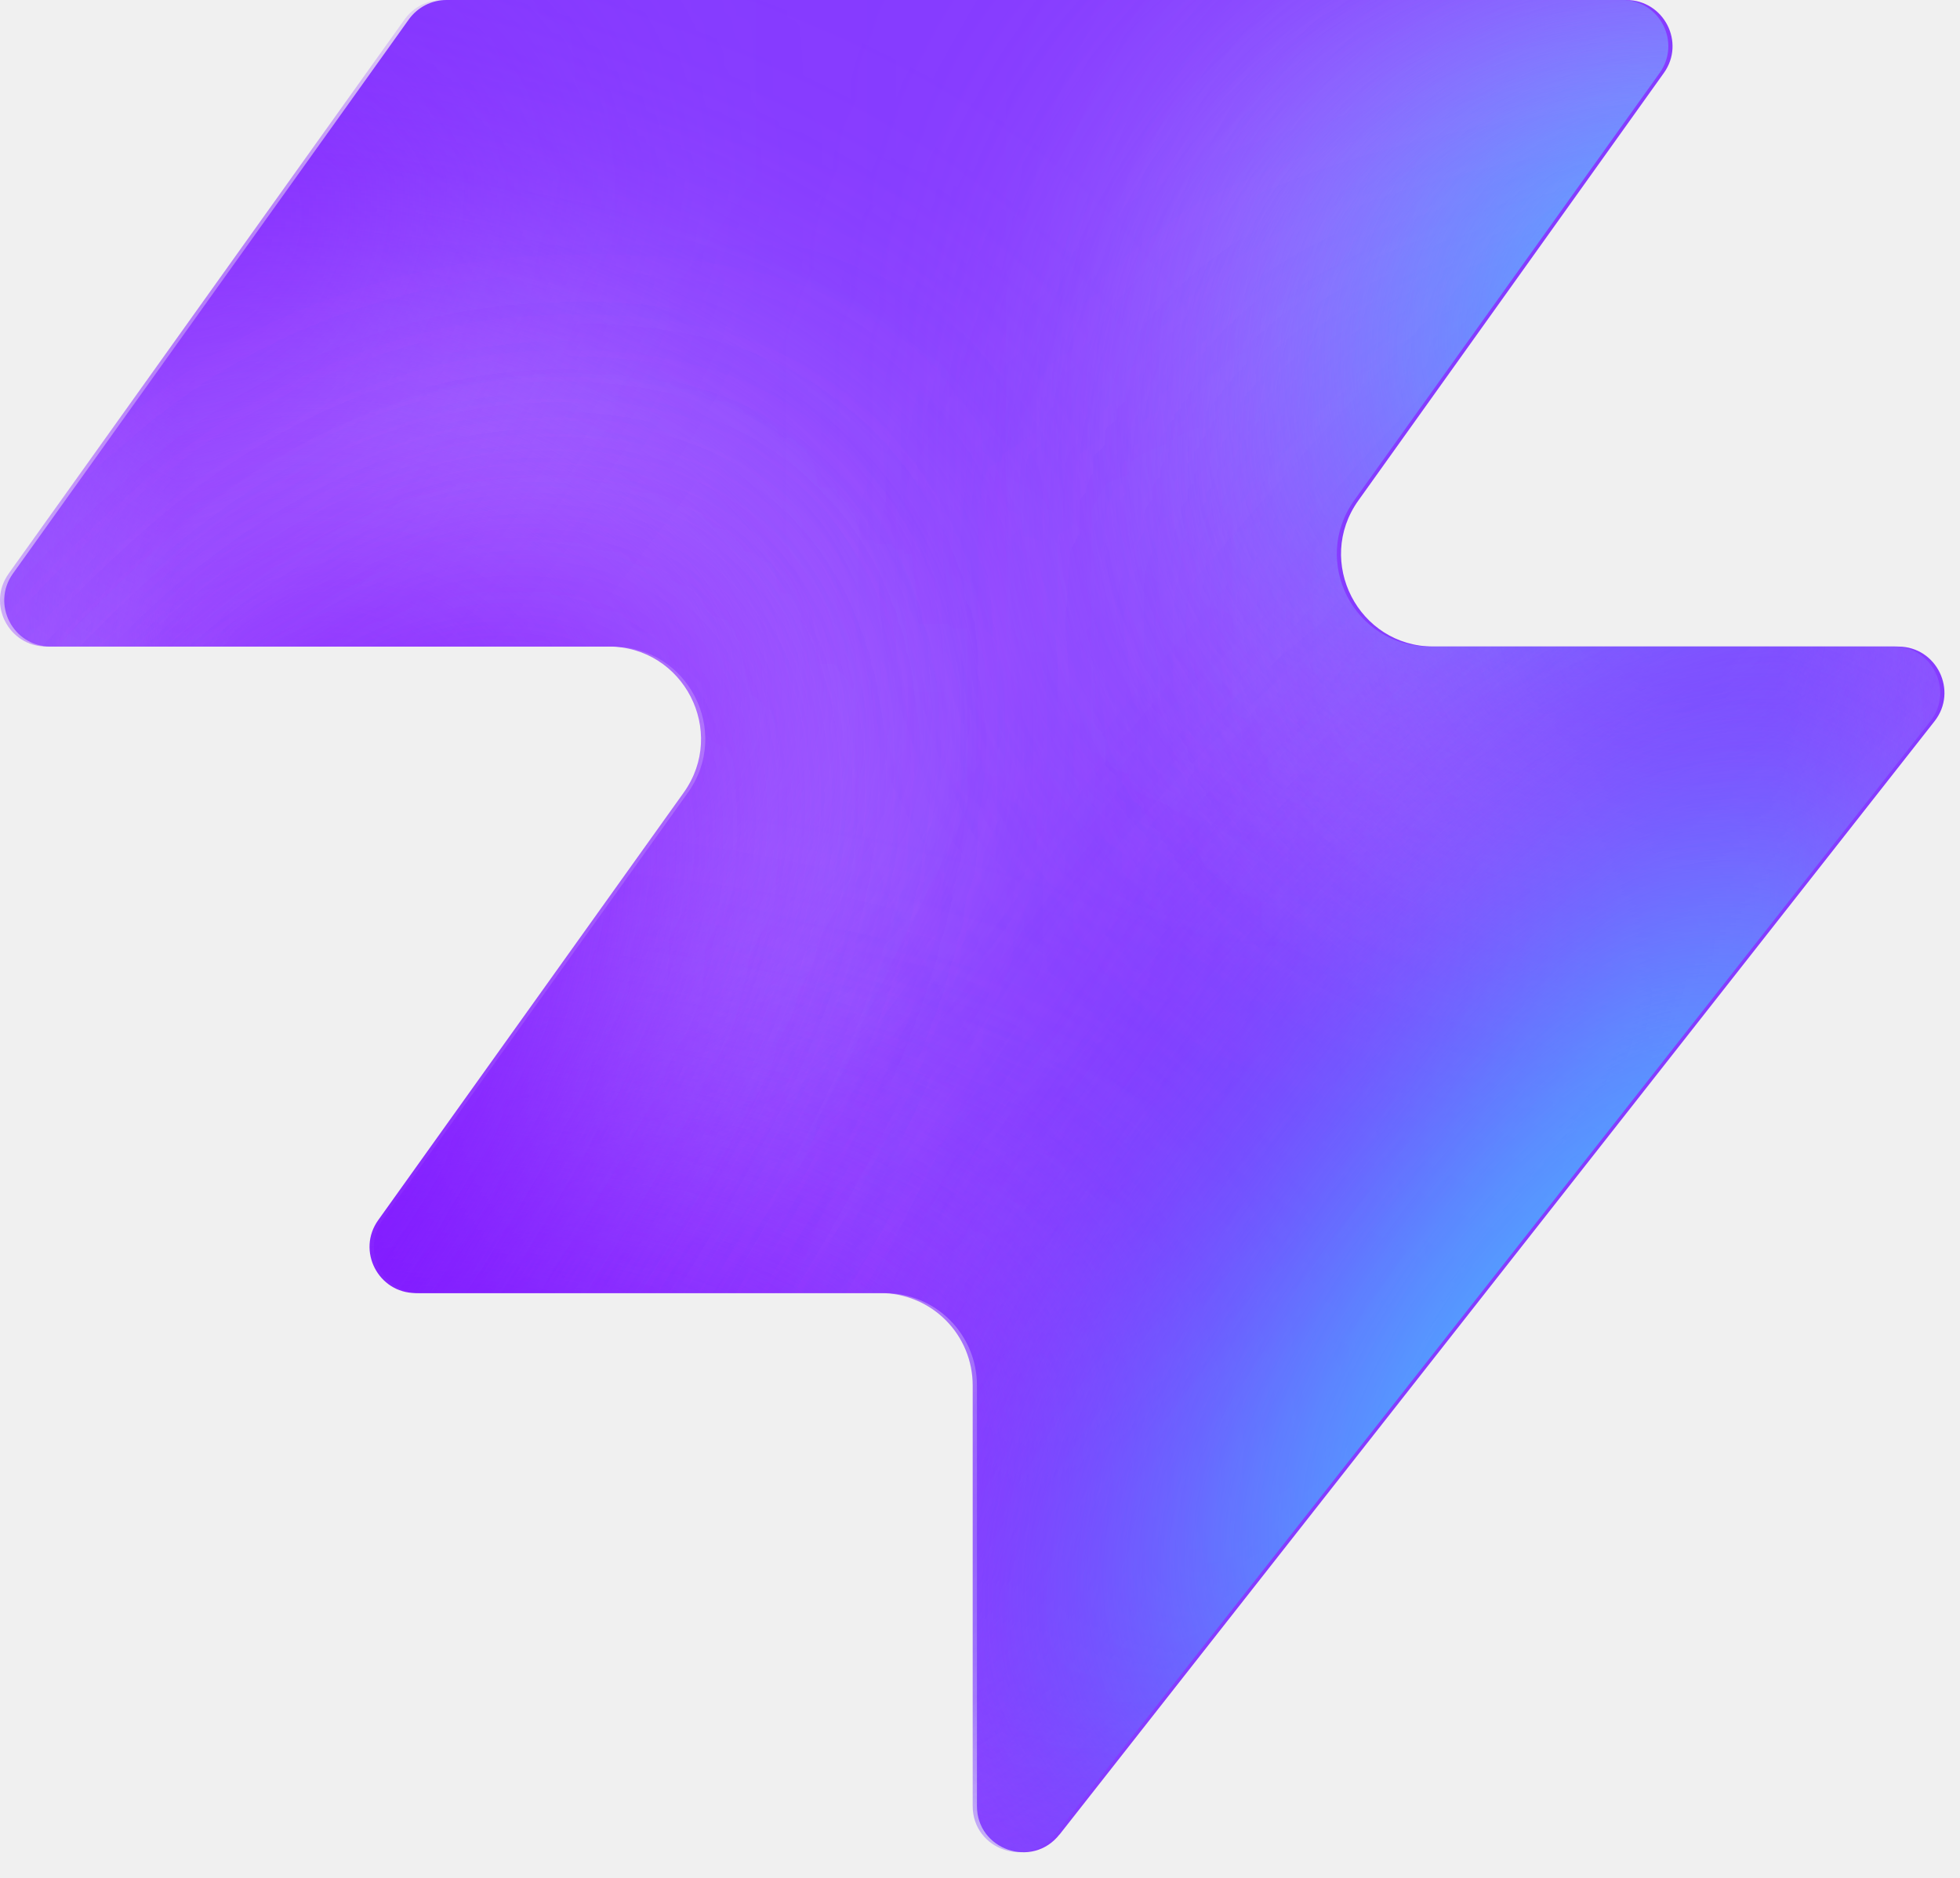
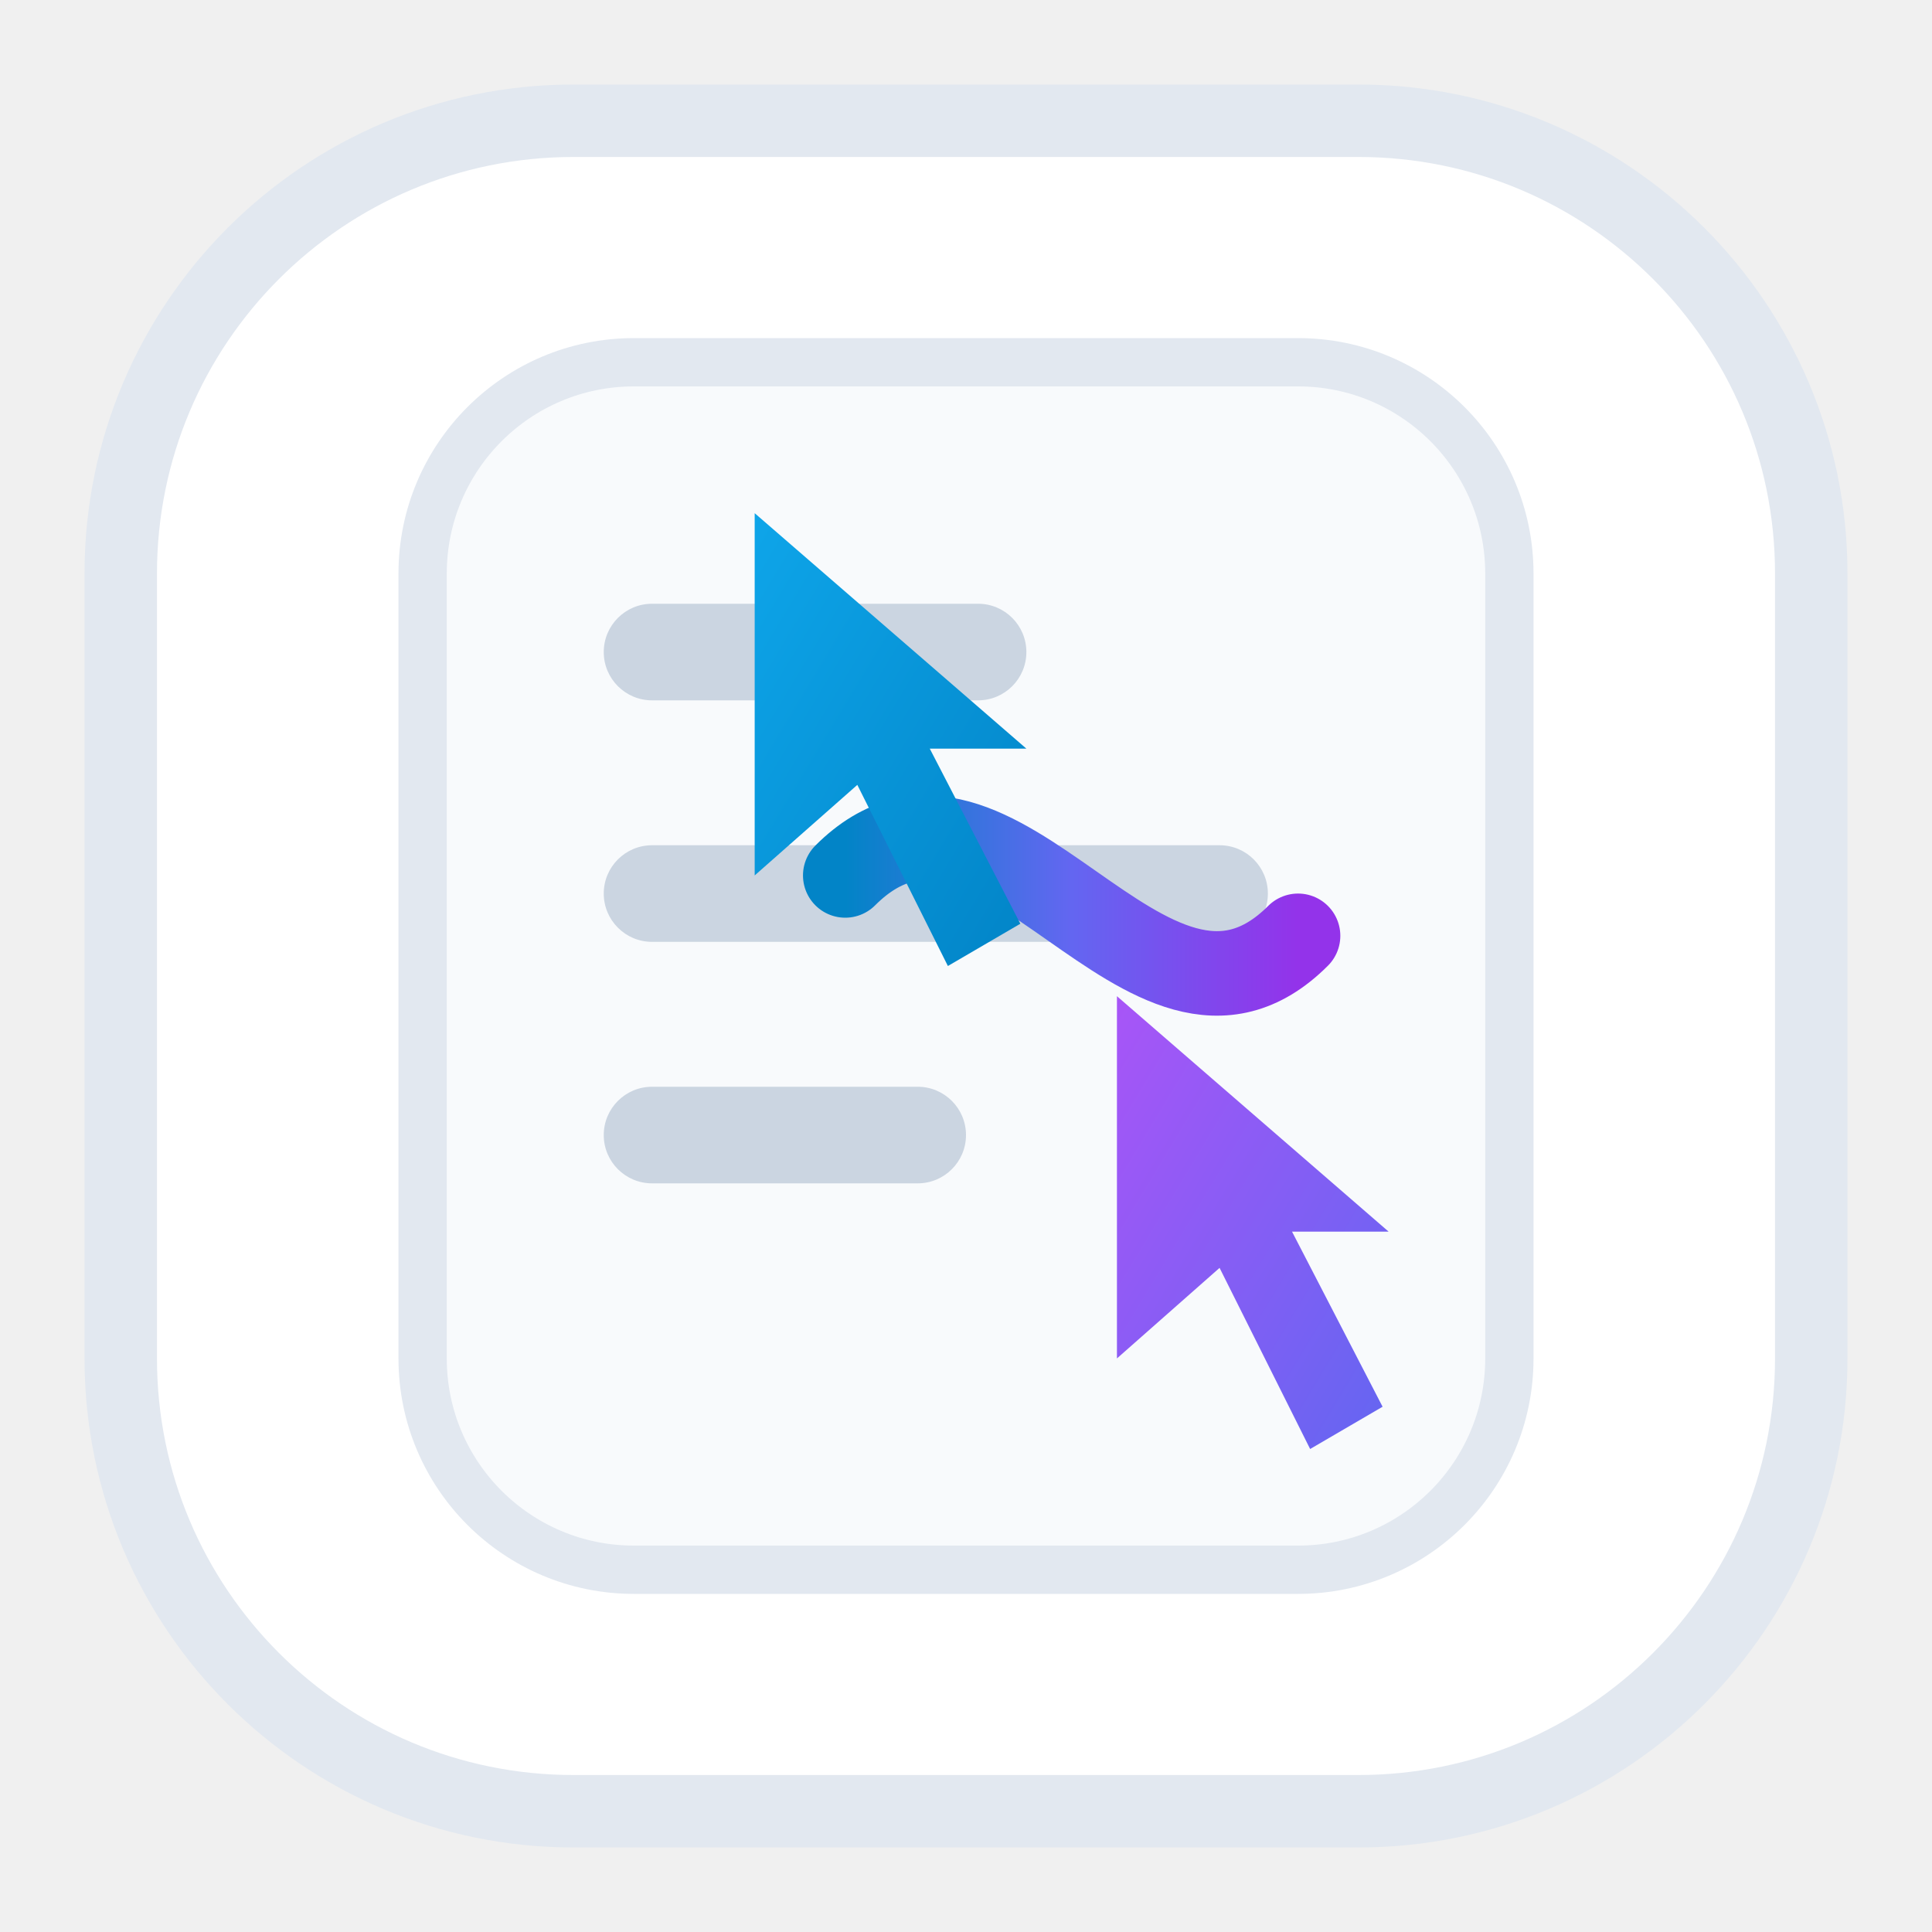
- <svg xmlns="http://www.w3.org/2000/svg" width="48" height="46" fill="none" viewBox="0 0 48 46">
-   <path fill="#863bff" d="M25.946 44.938c-.664.845-2.021.375-2.021-.698V33.937a2.26 2.26 0 0 0-2.262-2.262H10.287c-.92 0-1.456-1.04-.92-1.788l7.48-10.471c1.07-1.497 0-3.578-1.842-3.578H1.237c-.92 0-1.456-1.04-.92-1.788L10.013.474c.214-.297.556-.474.92-.474h28.894c.92 0 1.456 1.04.92 1.788l-7.48 10.471c-1.07 1.498 0 3.579 1.842 3.579h11.377c.943 0 1.473 1.088.89 1.83L25.947 44.94z" style="fill:#863bff;fill:color(display-p3 .525 .23 1);fill-opacity:1" />
-   <mask id="a" width="48" height="46" x="0" y="0" maskUnits="userSpaceOnUse" style="mask-type:alpha">
-     <path fill="#000" d="M25.842 44.938c-.664.844-2.021.375-2.021-.698V33.937a2.26 2.26 0 0 0-2.262-2.262H10.183c-.92 0-1.456-1.04-.92-1.788l7.48-10.471c1.07-1.498 0-3.579-1.842-3.579H1.133c-.92 0-1.456-1.04-.92-1.787L9.91.473c.214-.297.556-.474.92-.474h28.894c.92 0 1.456 1.04.92 1.788l-7.48 10.471c-1.07 1.498 0 3.578 1.842 3.578h11.377c.943 0 1.473 1.088.89 1.832L25.843 44.94z" style="fill:#000;fill-opacity:1" />
-   </mask>
-   <g mask="url(#a)">
-     <g filter="url(#b)">
-       <ellipse cx="5.508" cy="14.704" fill="#ede6ff" rx="5.508" ry="14.704" style="fill:#ede6ff;fill:color(display-p3 .927 .903 1);fill-opacity:1" transform="matrix(.00324 1 1 -.00324 -4.47 31.516)" />
-     </g>
-     <g filter="url(#c)">
-       <ellipse cx="10.399" cy="29.851" fill="#ede6ff" rx="10.399" ry="29.851" style="fill:#ede6ff;fill:color(display-p3 .927 .903 1);fill-opacity:1" transform="matrix(.00324 1 1 -.00324 -39.328 7.883)" />
-     </g>
-     <g filter="url(#d)">
-       <ellipse cx="5.508" cy="30.487" fill="#7e14ff" rx="5.508" ry="30.487" style="fill:#7e14ff;fill:color(display-p3 .492 .077 1);fill-opacity:1" transform="rotate(89.814 -25.913 -14.639)scale(1 -1)" />
-     </g>
-     <g filter="url(#e)">
-       <ellipse cx="5.508" cy="30.599" fill="#7e14ff" rx="5.508" ry="30.599" style="fill:#7e14ff;fill:color(display-p3 .492 .077 1);fill-opacity:1" transform="rotate(89.814 -32.644 -3.334)scale(1 -1)" />
-     </g>
-     <g filter="url(#f)">
-       <ellipse cx="5.508" cy="30.599" fill="#7e14ff" rx="5.508" ry="30.599" style="fill:#7e14ff;fill:color(display-p3 .492 .077 1);fill-opacity:1" transform="matrix(.00324 1 1 -.00324 -34.34 30.47)" />
-     </g>
-     <g filter="url(#g)">
-       <ellipse cx="14.072" cy="22.078" fill="#ede6ff" rx="14.072" ry="22.078" style="fill:#ede6ff;fill:color(display-p3 .927 .903 1);fill-opacity:1" transform="rotate(93.35 24.506 48.493)scale(-1 1)" />
-     </g>
-     <g filter="url(#h)">
-       <ellipse cx="3.47" cy="21.501" fill="#7e14ff" rx="3.47" ry="21.501" style="fill:#7e14ff;fill:color(display-p3 .492 .077 1);fill-opacity:1" transform="rotate(89.009 28.708 47.59)scale(-1 1)" />
-     </g>
-     <g filter="url(#i)">
-       <ellipse cx="3.47" cy="21.501" fill="#7e14ff" rx="3.47" ry="21.501" style="fill:#7e14ff;fill:color(display-p3 .492 .077 1);fill-opacity:1" transform="rotate(89.009 28.708 47.59)scale(-1 1)" />
-     </g>
-     <g filter="url(#j)">
-       <ellipse cx=".387" cy="8.972" fill="#7e14ff" rx="4.407" ry="29.108" style="fill:#7e14ff;fill:color(display-p3 .492 .077 1);fill-opacity:1" transform="rotate(39.51 .387 8.972)" />
-     </g>
-     <g filter="url(#k)">
-       <ellipse cx="47.523" cy="-6.092" fill="#7e14ff" rx="4.407" ry="29.108" style="fill:#7e14ff;fill:color(display-p3 .492 .077 1);fill-opacity:1" transform="rotate(37.892 47.523 -6.092)" />
-     </g>
-     <g filter="url(#l)">
-       <ellipse cx="41.412" cy="6.333" fill="#47bfff" rx="5.971" ry="9.665" style="fill:#47bfff;fill:color(display-p3 .28 .748 1);fill-opacity:1" transform="rotate(37.892 41.412 6.333)" />
-     </g>
-     <g filter="url(#m)">
-       <ellipse cx="-1.879" cy="38.332" fill="#7e14ff" rx="4.407" ry="29.108" style="fill:#7e14ff;fill:color(display-p3 .492 .077 1);fill-opacity:1" transform="rotate(37.892 -1.88 38.332)" />
-     </g>
-     <g filter="url(#n)">
-       <ellipse cx="-1.879" cy="38.332" fill="#7e14ff" rx="4.407" ry="29.108" style="fill:#7e14ff;fill:color(display-p3 .492 .077 1);fill-opacity:1" transform="rotate(37.892 -1.88 38.332)" />
-     </g>
-     <g filter="url(#o)">
-       <ellipse cx="35.651" cy="29.907" fill="#7e14ff" rx="4.407" ry="29.108" style="fill:#7e14ff;fill:color(display-p3 .492 .077 1);fill-opacity:1" transform="rotate(37.892 35.651 29.907)" />
-     </g>
-     <g filter="url(#p)">
-       <ellipse cx="38.418" cy="32.4" fill="#47bfff" rx="5.971" ry="15.297" style="fill:#47bfff;fill:color(display-p3 .28 .748 1);fill-opacity:1" transform="rotate(37.892 38.418 32.4)" />
-     </g>
-   </g>
+ <svg xmlns="http://www.w3.org/2000/svg" viewBox="0 0 32 32" fill="none">
  <defs>
-     <filter id="b" width="60.045" height="41.654" x="-19.77" y="16.149" color-interpolation-filters="sRGB" filterUnits="userSpaceOnUse">
-       <feFlood flood-opacity="0" result="BackgroundImageFix" />
-       <feBlend in="SourceGraphic" in2="BackgroundImageFix" result="shape" />
-       <feGaussianBlur result="effect1_foregroundBlur_2002_17158" stdDeviation="7.659" />
-     </filter>
-     <filter id="c" width="90.34" height="51.437" x="-54.613" y="-7.533" color-interpolation-filters="sRGB" filterUnits="userSpaceOnUse">
-       <feFlood flood-opacity="0" result="BackgroundImageFix" />
-       <feBlend in="SourceGraphic" in2="BackgroundImageFix" result="shape" />
-       <feGaussianBlur result="effect1_foregroundBlur_2002_17158" stdDeviation="7.659" />
-     </filter>
-     <filter id="d" width="79.355" height="29.4" x="-49.64" y="2.03" color-interpolation-filters="sRGB" filterUnits="userSpaceOnUse">
-       <feFlood flood-opacity="0" result="BackgroundImageFix" />
-       <feBlend in="SourceGraphic" in2="BackgroundImageFix" result="shape" />
-       <feGaussianBlur result="effect1_foregroundBlur_2002_17158" stdDeviation="4.596" />
-     </filter>
-     <filter id="e" width="79.579" height="29.4" x="-45.045" y="20.029" color-interpolation-filters="sRGB" filterUnits="userSpaceOnUse">
-       <feFlood flood-opacity="0" result="BackgroundImageFix" />
-       <feBlend in="SourceGraphic" in2="BackgroundImageFix" result="shape" />
-       <feGaussianBlur result="effect1_foregroundBlur_2002_17158" stdDeviation="4.596" />
-     </filter>
-     <filter id="f" width="79.579" height="29.4" x="-43.513" y="21.178" color-interpolation-filters="sRGB" filterUnits="userSpaceOnUse">
-       <feFlood flood-opacity="0" result="BackgroundImageFix" />
-       <feBlend in="SourceGraphic" in2="BackgroundImageFix" result="shape" />
-       <feGaussianBlur result="effect1_foregroundBlur_2002_17158" stdDeviation="4.596" />
-     </filter>
-     <filter id="g" width="74.749" height="58.852" x="15.756" y="-17.901" color-interpolation-filters="sRGB" filterUnits="userSpaceOnUse">
-       <feFlood flood-opacity="0" result="BackgroundImageFix" />
-       <feBlend in="SourceGraphic" in2="BackgroundImageFix" result="shape" />
-       <feGaussianBlur result="effect1_foregroundBlur_2002_17158" stdDeviation="7.659" />
-     </filter>
-     <filter id="h" width="61.377" height="25.362" x="23.548" y="2.284" color-interpolation-filters="sRGB" filterUnits="userSpaceOnUse">
-       <feFlood flood-opacity="0" result="BackgroundImageFix" />
-       <feBlend in="SourceGraphic" in2="BackgroundImageFix" result="shape" />
-       <feGaussianBlur result="effect1_foregroundBlur_2002_17158" stdDeviation="4.596" />
-     </filter>
-     <filter id="i" width="61.377" height="25.362" x="23.548" y="2.284" color-interpolation-filters="sRGB" filterUnits="userSpaceOnUse">
-       <feFlood flood-opacity="0" result="BackgroundImageFix" />
-       <feBlend in="SourceGraphic" in2="BackgroundImageFix" result="shape" />
-       <feGaussianBlur result="effect1_foregroundBlur_2002_17158" stdDeviation="4.596" />
-     </filter>
-     <filter id="j" width="56.045" height="63.649" x="-27.636" y="-22.853" color-interpolation-filters="sRGB" filterUnits="userSpaceOnUse">
-       <feFlood flood-opacity="0" result="BackgroundImageFix" />
-       <feBlend in="SourceGraphic" in2="BackgroundImageFix" result="shape" />
-       <feGaussianBlur result="effect1_foregroundBlur_2002_17158" stdDeviation="4.596" />
-     </filter>
-     <filter id="k" width="54.814" height="64.646" x="20.116" y="-38.415" color-interpolation-filters="sRGB" filterUnits="userSpaceOnUse">
-       <feFlood flood-opacity="0" result="BackgroundImageFix" />
-       <feBlend in="SourceGraphic" in2="BackgroundImageFix" result="shape" />
-       <feGaussianBlur result="effect1_foregroundBlur_2002_17158" stdDeviation="4.596" />
-     </filter>
-     <filter id="l" width="33.541" height="35.313" x="24.641" y="-11.323" color-interpolation-filters="sRGB" filterUnits="userSpaceOnUse">
-       <feFlood flood-opacity="0" result="BackgroundImageFix" />
-       <feBlend in="SourceGraphic" in2="BackgroundImageFix" result="shape" />
-       <feGaussianBlur result="effect1_foregroundBlur_2002_17158" stdDeviation="4.596" />
-     </filter>
-     <filter id="m" width="54.814" height="64.646" x="-29.286" y="6.009" color-interpolation-filters="sRGB" filterUnits="userSpaceOnUse">
-       <feFlood flood-opacity="0" result="BackgroundImageFix" />
-       <feBlend in="SourceGraphic" in2="BackgroundImageFix" result="shape" />
-       <feGaussianBlur result="effect1_foregroundBlur_2002_17158" stdDeviation="4.596" />
-     </filter>
-     <filter id="n" width="54.814" height="64.646" x="-29.286" y="6.009" color-interpolation-filters="sRGB" filterUnits="userSpaceOnUse">
-       <feFlood flood-opacity="0" result="BackgroundImageFix" />
-       <feBlend in="SourceGraphic" in2="BackgroundImageFix" result="shape" />
-       <feGaussianBlur result="effect1_foregroundBlur_2002_17158" stdDeviation="4.596" />
-     </filter>
-     <filter id="o" width="54.814" height="64.646" x="8.244" y="-2.416" color-interpolation-filters="sRGB" filterUnits="userSpaceOnUse">
-       <feFlood flood-opacity="0" result="BackgroundImageFix" />
-       <feBlend in="SourceGraphic" in2="BackgroundImageFix" result="shape" />
-       <feGaussianBlur result="effect1_foregroundBlur_2002_17158" stdDeviation="4.596" />
-     </filter>
-     <filter id="p" width="39.409" height="43.623" x="18.713" y="10.588" color-interpolation-filters="sRGB" filterUnits="userSpaceOnUse">
-       <feFlood flood-opacity="0" result="BackgroundImageFix" />
-       <feBlend in="SourceGraphic" in2="BackgroundImageFix" result="shape" />
-       <feGaussianBlur result="effect1_foregroundBlur_2002_17158" stdDeviation="4.596" />
-     </filter>
+     <linearGradient id="swCyan" x1="0%" y1="0%" x2="100%" y2="100%">
+       <stop offset="0%" stop-color="#0ea5e9" />
+       <stop offset="100%" stop-color="#0284c7" />
+     </linearGradient>
+     <linearGradient id="swPurple" x1="0%" y1="0%" x2="100%" y2="100%">
+       <stop offset="0%" stop-color="#a855f7" />
+       <stop offset="100%" stop-color="#6366f1" />
+     </linearGradient>
+     <linearGradient id="swSync" x1="0%" y1="0%" x2="100%" y2="0%">
+       <stop offset="0%" stop-color="#0284c7" />
+       <stop offset="50%" stop-color="#6366f1" />
+       <stop offset="100%" stop-color="#9333ea" />
+     </linearGradient>
  </defs>
+   <rect x="2" y="2" width="28" height="28" rx="7.5" fill="#ffffff" stroke="#e2e8f0" stroke-width="1.2" />
+   <rect x="7" y="6" width="18" height="20" rx="3.5" fill="#f8fafc" stroke="#e2e8f0" stroke-width="0.8" />
+   <rect x="10" y="10" width="7" height="1.6" rx="0.8" fill="#cbd5e1" />
+   <rect x="10" y="14" width="11" height="1.6" rx="0.8" fill="#cbd5e1" />
+   <rect x="10" y="18" width="6" height="1.6" rx="0.8" fill="#cbd5e1" />
+   <path d="M14 14.5 C 16.5 12, 19 18, 21.5 15.5" stroke="url(#swSync)" stroke-width="1.4" stroke-linecap="round" />
+   <path d="M12.5 8.5 L12.5 14.5 L14.2 13 L15.7 16 L16.9 15.3 L15.4 12.4 L17 12.4 Z" fill="url(#swCyan)" />
+   <path d="M18.5 16.5 L18.5 22.5 L20.2 21 L21.7 24 L22.9 23.3 L21.4 20.4 L23 20.4 Z" fill="url(#swPurple)" />
</svg>
